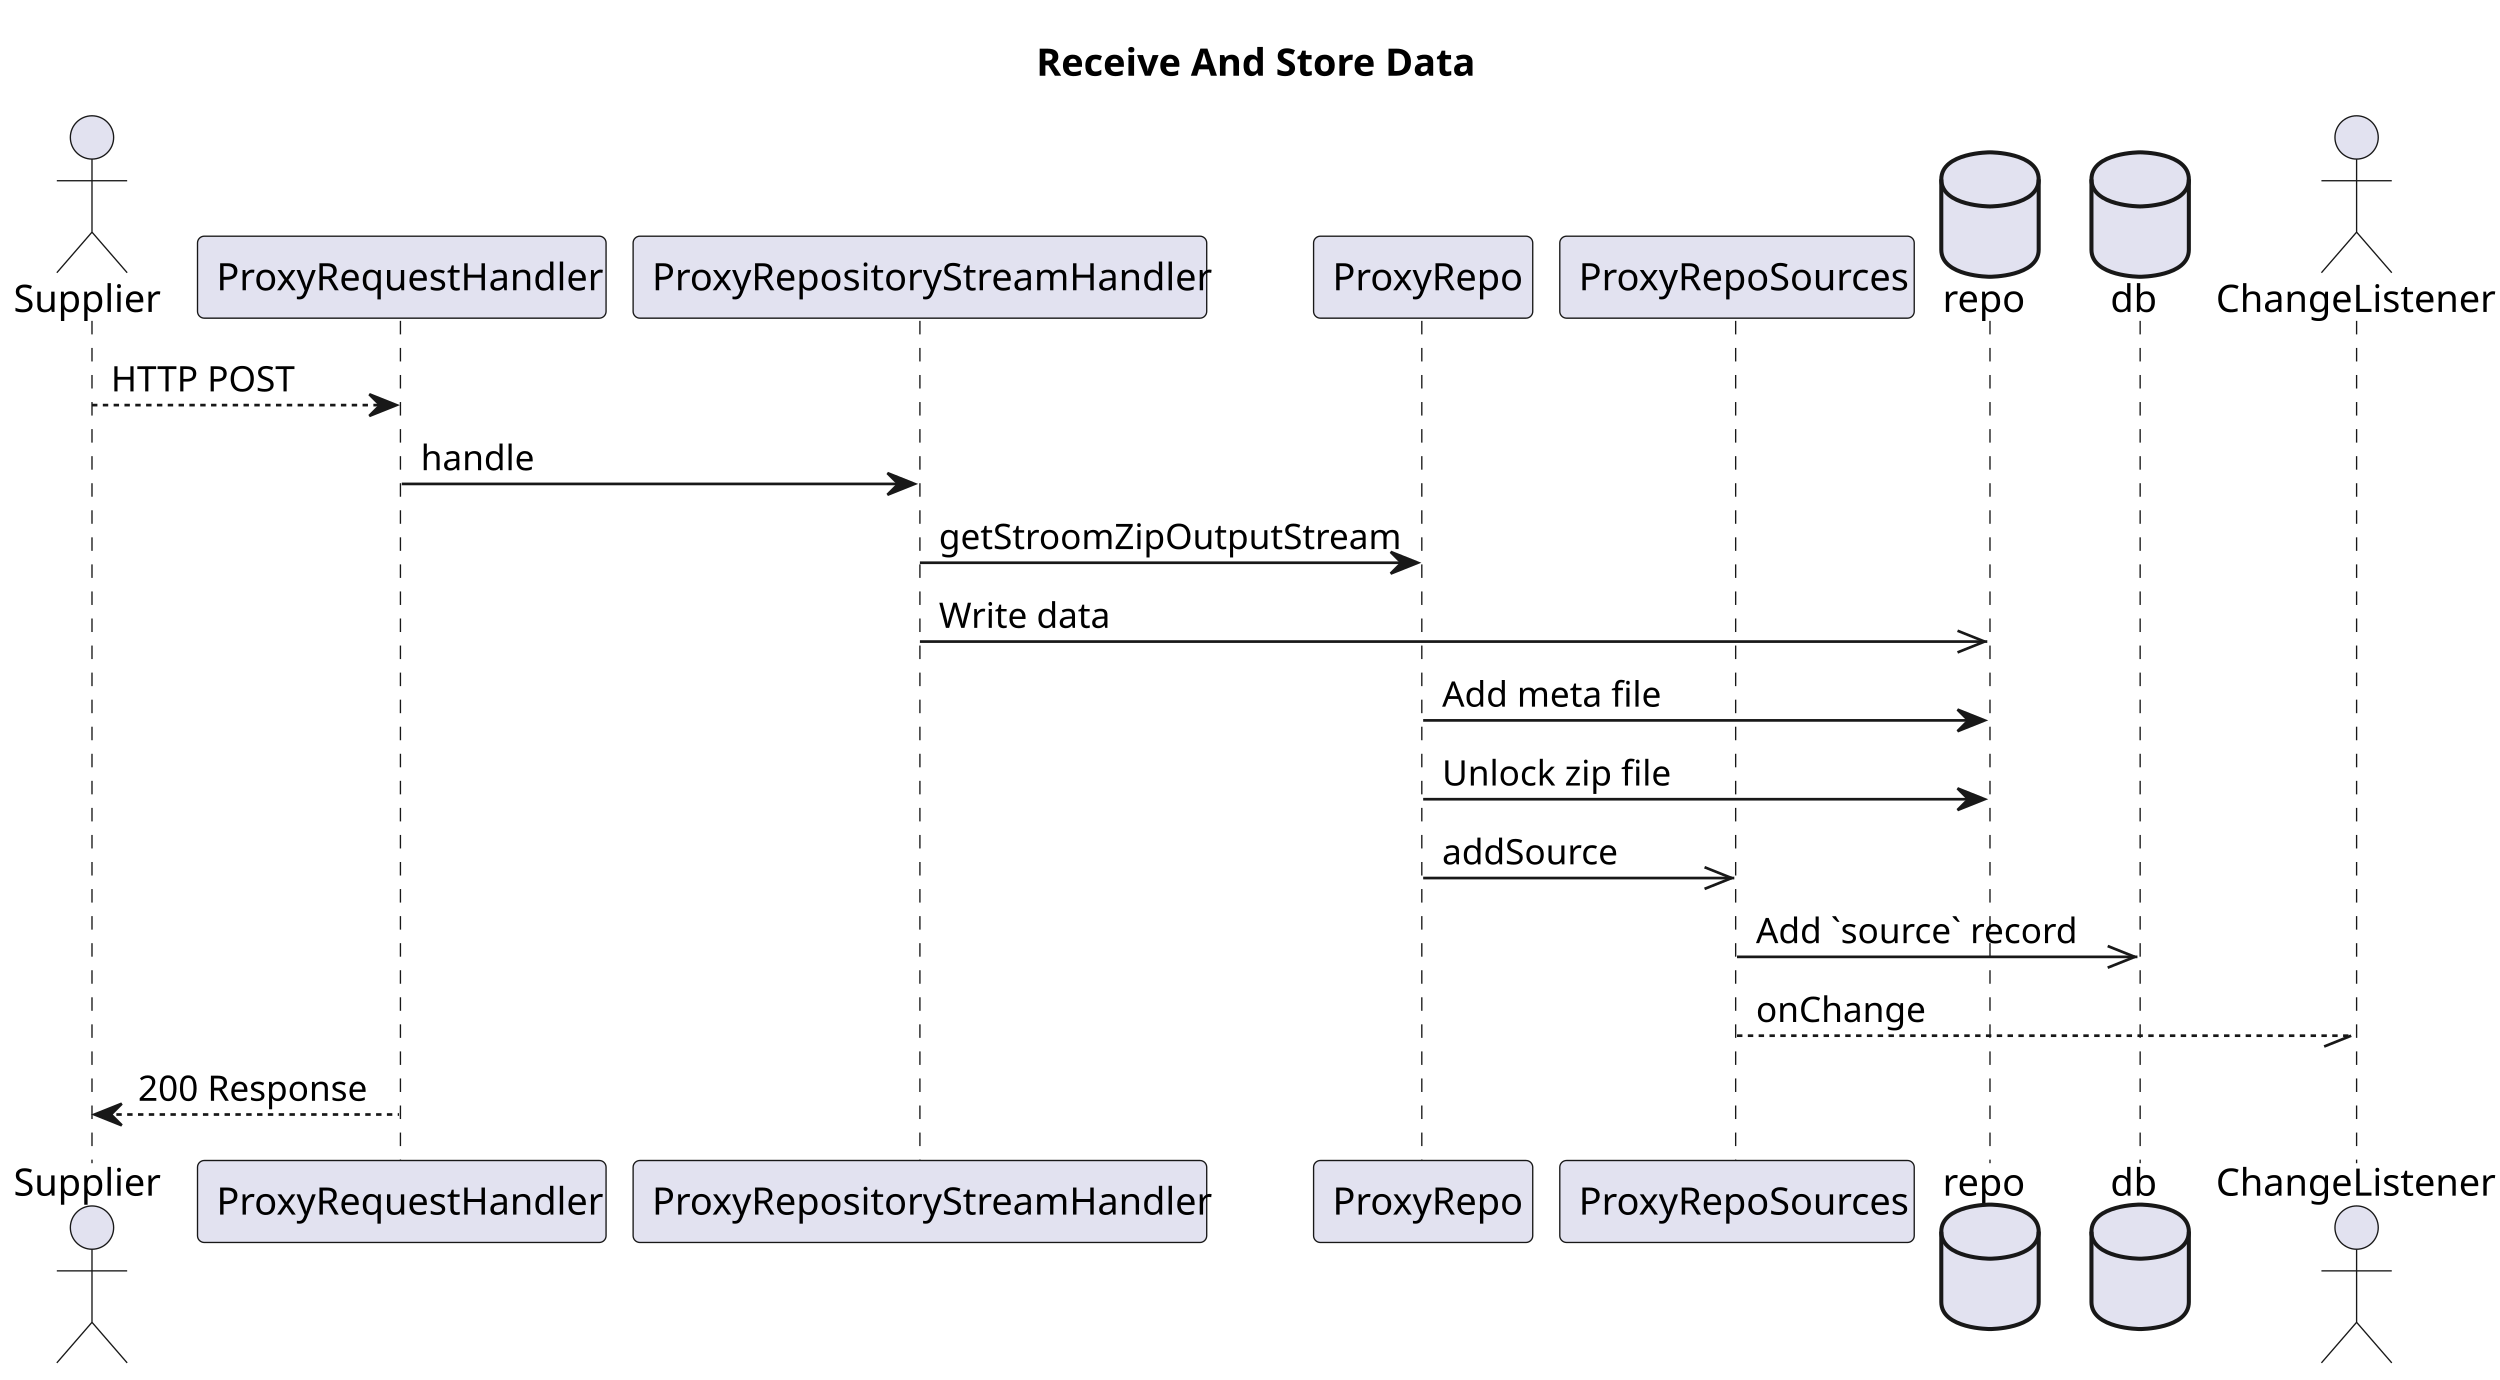
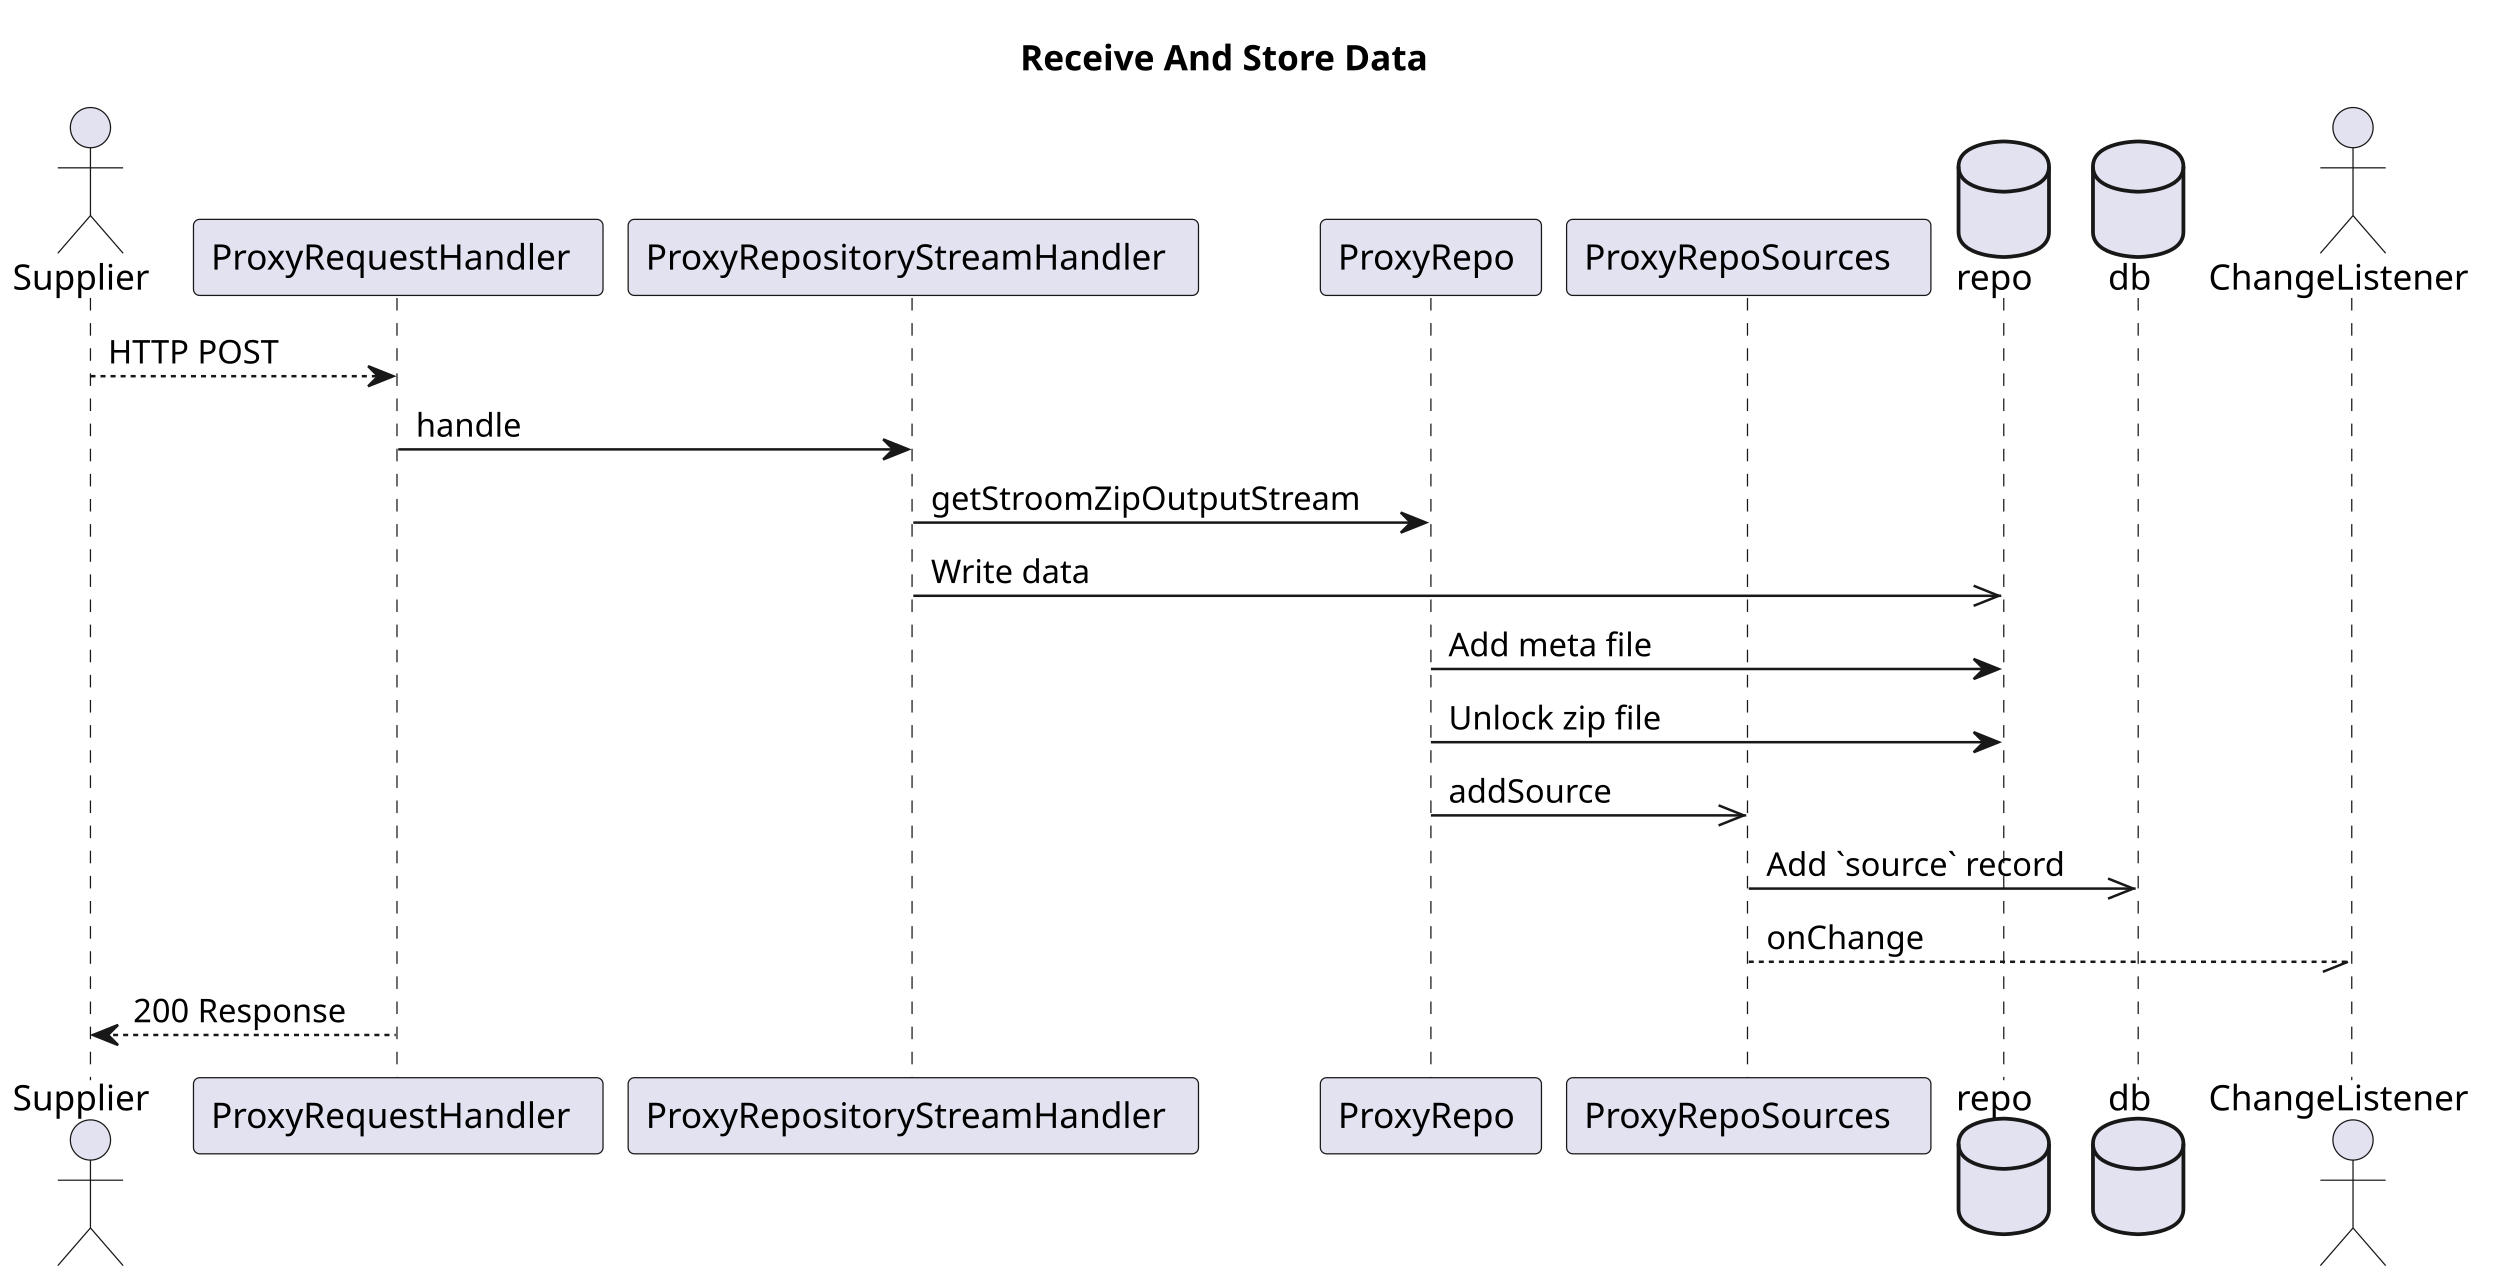
- <svg xmlns="http://www.w3.org/2000/svg" contentStyleType="text/css" height="510px" preserveAspectRatio="none" style="width:924px;height:510px;background:#FFFFFF;" version="1.1" viewBox="0 0 924 510" width="924px" zoomAndPan="magnify">
+ <svg xmlns="http://www.w3.org/2000/svg" contentStyleType="text/css" height="510px" preserveAspectRatio="none" style="width:995px;height:510px;background:#FFFFFF;" version="1.1" viewBox="0 0 995 510" width="995px" zoomAndPan="magnify">
  <defs />
  <g>
-     <text fill="#000000" font-family="sans-serif" font-size="14" font-weight="bold" lengthAdjust="spacing" textLength="161" x="383" y="27.995">Receive And Store Data</text>
-     <line style="stroke:#181818;stroke-width:0.5;stroke-dasharray:5.0,5.0;" x1="34" x2="34" y1="118.594" y2="429.922" />
-     <line style="stroke:#181818;stroke-width:0.5;stroke-dasharray:5.0,5.0;" x1="148" x2="148" y1="118.594" y2="429.922" />
-     <line style="stroke:#181818;stroke-width:0.5;stroke-dasharray:5.0,5.0;" x1="340" x2="340" y1="118.594" y2="429.922" />
-     <line style="stroke:#181818;stroke-width:0.5;stroke-dasharray:5.0,5.0;" x1="525.5" x2="525.5" y1="118.594" y2="429.922" />
-     <line style="stroke:#181818;stroke-width:0.5;stroke-dasharray:5.0,5.0;" x1="641.5" x2="641.5" y1="118.594" y2="429.922" />
-     <line style="stroke:#181818;stroke-width:0.5;stroke-dasharray:5.0,5.0;" x1="735.5" x2="735.5" y1="118.594" y2="429.922" />
-     <line style="stroke:#181818;stroke-width:0.5;stroke-dasharray:5.0,5.0;" x1="791" x2="791" y1="118.594" y2="429.922" />
-     <line style="stroke:#181818;stroke-width:0.5;stroke-dasharray:5.0,5.0;" x1="871" x2="871" y1="118.594" y2="429.922" />
-     <text fill="#000000" font-family="sans-serif" font-size="14" lengthAdjust="spacing" textLength="52" x="5" y="115.292">Supplier</text>
-     <ellipse cx="34" cy="50.797" fill="#E2E2F0" rx="8" ry="8" style="stroke:#181818;stroke-width:0.5;" />
-     <path d="M34,58.797 L34,85.797 M21,66.797 L47,66.797 M34,85.797 L21,100.797 M34,85.797 L47,100.797 " fill="none" style="stroke:#181818;stroke-width:0.5;" />
-     <text fill="#000000" font-family="sans-serif" font-size="14" lengthAdjust="spacing" textLength="52" x="5" y="441.917">Supplier</text>
-     <ellipse cx="34" cy="453.719" fill="#E2E2F0" rx="8" ry="8" style="stroke:#181818;stroke-width:0.5;" />
-     <path d="M34,461.719 L34,488.719 M21,469.719 L47,469.719 M34,488.719 L21,503.719 M34,488.719 L47,503.719 " fill="none" style="stroke:#181818;stroke-width:0.5;" />
-     <rect fill="#E2E2F0" height="30.297" rx="2.5" ry="2.5" style="stroke:#181818;stroke-width:0.5;" width="151" x="73" y="87.297" />
-     <text fill="#000000" font-family="sans-serif" font-size="14" lengthAdjust="spacing" textLength="137" x="80" y="107.292">ProxyRequestHandler</text>
-     <rect fill="#E2E2F0" height="30.297" rx="2.5" ry="2.5" style="stroke:#181818;stroke-width:0.5;" width="151" x="73" y="428.922" />
-     <text fill="#000000" font-family="sans-serif" font-size="14" lengthAdjust="spacing" textLength="137" x="80" y="448.917">ProxyRequestHandler</text>
-     <rect fill="#E2E2F0" height="30.297" rx="2.5" ry="2.5" style="stroke:#181818;stroke-width:0.5;" width="212" x="234" y="87.297" />
-     <text fill="#000000" font-family="sans-serif" font-size="14" lengthAdjust="spacing" textLength="198" x="241" y="107.292">ProxyRepositoryStreamHandler</text>
-     <rect fill="#E2E2F0" height="30.297" rx="2.5" ry="2.5" style="stroke:#181818;stroke-width:0.5;" width="212" x="234" y="428.922" />
-     <text fill="#000000" font-family="sans-serif" font-size="14" lengthAdjust="spacing" textLength="198" x="241" y="448.917">ProxyRepositoryStreamHandler</text>
-     <rect fill="#E2E2F0" height="30.297" rx="2.5" ry="2.5" style="stroke:#181818;stroke-width:0.5;" width="81" x="485.5" y="87.297" />
-     <text fill="#000000" font-family="sans-serif" font-size="14" lengthAdjust="spacing" textLength="67" x="492.5" y="107.292">ProxyRepo</text>
-     <rect fill="#E2E2F0" height="30.297" rx="2.5" ry="2.5" style="stroke:#181818;stroke-width:0.5;" width="81" x="485.5" y="428.922" />
-     <text fill="#000000" font-family="sans-serif" font-size="14" lengthAdjust="spacing" textLength="67" x="492.5" y="448.917">ProxyRepo</text>
-     <rect fill="#E2E2F0" height="30.297" rx="2.5" ry="2.5" style="stroke:#181818;stroke-width:0.5;" width="131" x="576.5" y="87.297" />
-     <text fill="#000000" font-family="sans-serif" font-size="14" lengthAdjust="spacing" textLength="117" x="583.5" y="107.292">ProxyRepoSources</text>
-     <rect fill="#E2E2F0" height="30.297" rx="2.5" ry="2.5" style="stroke:#181818;stroke-width:0.5;" width="131" x="576.5" y="428.922" />
-     <text fill="#000000" font-family="sans-serif" font-size="14" lengthAdjust="spacing" textLength="117" x="583.5" y="448.917">ProxyRepoSources</text>
-     <text fill="#000000" font-family="sans-serif" font-size="14" lengthAdjust="spacing" textLength="29" x="718" y="115.292">repo</text>
-     <path d="M717.5,66.297 C717.5,56.297 735.5,56.297 735.5,56.297 C735.5,56.297 753.5,56.297 753.5,66.297 L753.5,92.297 C753.5,102.297 735.5,102.297 735.5,102.297 C735.5,102.297 717.5,102.297 717.5,92.297 L717.5,66.297 " fill="#E2E2F0" style="stroke:#181818;stroke-width:1.5;" />
-     <path d="M717.5,66.297 C717.5,76.297 735.5,76.297 735.5,76.297 C735.5,76.297 753.5,76.297 753.5,66.297 " fill="none" style="stroke:#181818;stroke-width:1.5;" />
-     <text fill="#000000" font-family="sans-serif" font-size="14" lengthAdjust="spacing" textLength="29" x="718" y="441.917">repo</text>
-     <path d="M717.5,455.219 C717.5,445.219 735.5,445.219 735.5,445.219 C735.5,445.219 753.5,445.219 753.5,455.219 L753.5,481.219 C753.5,491.219 735.5,491.219 735.5,491.219 C735.5,491.219 717.5,491.219 717.5,481.219 L717.5,455.219 " fill="#E2E2F0" style="stroke:#181818;stroke-width:1.5;" />
-     <path d="M717.5,455.219 C717.5,465.219 735.5,465.219 735.5,465.219 C735.5,465.219 753.5,465.219 753.5,455.219 " fill="none" style="stroke:#181818;stroke-width:1.5;" />
-     <text fill="#000000" font-family="sans-serif" font-size="14" lengthAdjust="spacing" textLength="16" x="780" y="115.292">db</text>
-     <path d="M773,66.297 C773,56.297 791,56.297 791,56.297 C791,56.297 809,56.297 809,66.297 L809,92.297 C809,102.297 791,102.297 791,102.297 C791,102.297 773,102.297 773,92.297 L773,66.297 " fill="#E2E2F0" style="stroke:#181818;stroke-width:1.5;" />
-     <path d="M773,66.297 C773,76.297 791,76.297 791,76.297 C791,76.297 809,76.297 809,66.297 " fill="none" style="stroke:#181818;stroke-width:1.5;" />
-     <text fill="#000000" font-family="sans-serif" font-size="14" lengthAdjust="spacing" textLength="16" x="780" y="441.917">db</text>
-     <path d="M773,455.219 C773,445.219 791,445.219 791,445.219 C791,445.219 809,445.219 809,455.219 L809,481.219 C809,491.219 791,491.219 791,491.219 C791,491.219 773,491.219 773,481.219 L773,455.219 " fill="#E2E2F0" style="stroke:#181818;stroke-width:1.5;" />
-     <path d="M773,455.219 C773,465.219 791,465.219 791,465.219 C791,465.219 809,465.219 809,455.219 " fill="none" style="stroke:#181818;stroke-width:1.5;" />
-     <text fill="#000000" font-family="sans-serif" font-size="14" lengthAdjust="spacing" textLength="98" x="819" y="115.292">ChangeListener</text>
-     <ellipse cx="871" cy="50.797" fill="#E2E2F0" rx="8" ry="8" style="stroke:#181818;stroke-width:0.5;" />
-     <path d="M871,58.797 L871,85.797 M858,66.797 L884,66.797 M871,85.797 L858,100.797 M871,85.797 L884,100.797 " fill="none" style="stroke:#181818;stroke-width:0.5;" />
-     <text fill="#000000" font-family="sans-serif" font-size="14" lengthAdjust="spacing" textLength="98" x="819" y="441.917">ChangeListener</text>
-     <ellipse cx="871" cy="453.719" fill="#E2E2F0" rx="8" ry="8" style="stroke:#181818;stroke-width:0.5;" />
-     <path d="M871,461.719 L871,488.719 M858,469.719 L884,469.719 M871,488.719 L858,503.719 M871,488.719 L884,503.719 " fill="none" style="stroke:#181818;stroke-width:0.5;" />
-     <polygon fill="#181818" points="136.5,145.727,146.5,149.727,136.5,153.727,140.5,149.727" style="stroke:#181818;stroke-width:1.0;" />
-     <line style="stroke:#181818;stroke-width:1.0;stroke-dasharray:2.0,2.0;" x1="34" x2="142.5" y1="149.727" y2="149.727" />
-     <text fill="#000000" font-family="sans-serif" font-size="13" lengthAdjust="spacing" textLength="64" x="41" y="144.661">HTTP POST</text>
-     <polygon fill="#181818" points="328,174.859,338,178.859,328,182.859,332,178.859" style="stroke:#181818;stroke-width:1.0;" />
-     <line style="stroke:#181818;stroke-width:1.0;" x1="148.5" x2="334" y1="178.859" y2="178.859" />
-     <text fill="#000000" font-family="sans-serif" font-size="13" lengthAdjust="spacing" textLength="41" x="155.5" y="173.793">handle</text>
-     <polygon fill="#181818" points="514,203.992,524,207.992,514,211.992,518,207.992" style="stroke:#181818;stroke-width:1.0;" />
-     <line style="stroke:#181818;stroke-width:1.0;" x1="340" x2="520" y1="207.992" y2="207.992" />
-     <text fill="#000000" font-family="sans-serif" font-size="13" lengthAdjust="spacing" textLength="162" x="347" y="202.926">getStroomZipOutputStream</text>
-     <line style="stroke:#181818;stroke-width:1.0;" x1="733.5" x2="723.5" y1="237.125" y2="233.125" />
-     <line style="stroke:#181818;stroke-width:1.0;" x1="733.5" x2="723.5" y1="237.125" y2="241.125" />
-     <line style="stroke:#181818;stroke-width:1.0;" x1="340" x2="734.5" y1="237.125" y2="237.125" />
-     <text fill="#000000" font-family="sans-serif" font-size="13" lengthAdjust="spacing" textLength="59" x="347" y="232.059">Write data</text>
-     <polygon fill="#181818" points="723.5,262.258,733.5,266.258,723.5,270.258,727.5,266.258" style="stroke:#181818;stroke-width:1.0;" />
-     <line style="stroke:#181818;stroke-width:1.0;" x1="526" x2="729.5" y1="266.258" y2="266.258" />
-     <text fill="#000000" font-family="sans-serif" font-size="13" lengthAdjust="spacing" textLength="76" x="533" y="261.192">Add meta file</text>
-     <polygon fill="#181818" points="723.5,291.391,733.5,295.391,723.5,299.391,727.5,295.391" style="stroke:#181818;stroke-width:1.0;" />
-     <line style="stroke:#181818;stroke-width:1.0;" x1="526" x2="729.5" y1="295.391" y2="295.391" />
-     <text fill="#000000" font-family="sans-serif" font-size="13" lengthAdjust="spacing" textLength="80" x="533" y="290.325">Unlock zip file</text>
-     <line style="stroke:#181818;stroke-width:1.0;" x1="640" x2="630" y1="324.523" y2="320.523" />
-     <line style="stroke:#181818;stroke-width:1.0;" x1="640" x2="630" y1="324.523" y2="328.523" />
-     <line style="stroke:#181818;stroke-width:1.0;" x1="526" x2="641" y1="324.523" y2="324.523" />
-     <text fill="#000000" font-family="sans-serif" font-size="13" lengthAdjust="spacing" textLength="64" x="533" y="319.457">addSource</text>
-     <line style="stroke:#181818;stroke-width:1.0;" x1="789" x2="779" y1="353.656" y2="349.656" />
-     <line style="stroke:#181818;stroke-width:1.0;" x1="789" x2="779" y1="353.656" y2="357.656" />
-     <line style="stroke:#181818;stroke-width:1.0;" x1="642" x2="790" y1="353.656" y2="353.656" />
-     <text fill="#000000" font-family="sans-serif" font-size="13" lengthAdjust="spacing" textLength="125" x="649" y="348.59">Add `source` record</text>
-     <line style="stroke:#181818;stroke-width:1.0;" x1="869" x2="859" y1="382.789" y2="386.789" />
-     <line style="stroke:#181818;stroke-width:1.0;stroke-dasharray:2.0,2.0;" x1="642" x2="870" y1="382.789" y2="382.789" />
-     <text fill="#000000" font-family="sans-serif" font-size="13" lengthAdjust="spacing" textLength="61" x="649" y="377.723">onChange</text>
-     <polygon fill="#181818" points="45,407.922,35,411.922,45,415.922,41,411.922" style="stroke:#181818;stroke-width:1.0;" />
-     <line style="stroke:#181818;stroke-width:1.0;stroke-dasharray:2.0,2.0;" x1="39" x2="147.5" y1="411.922" y2="411.922" />
-     <text fill="#000000" font-family="sans-serif" font-size="13" lengthAdjust="spacing" textLength="82" x="51" y="406.856">200 Response</text>
+     <text fill="#000000" font-family="sans-serif" font-size="14" font-weight="bold" lengthAdjust="spacing" textLength="186" x="406" y="27.995">Receive And Store Data</text>
+     <line style="stroke:#181818;stroke-width:0.5;stroke-dasharray:5.0,5.0;" x1="36" x2="36" y1="118.594" y2="429.922" />
+     <line style="stroke:#181818;stroke-width:0.5;stroke-dasharray:5.0,5.0;" x1="158" x2="158" y1="118.594" y2="429.922" />
+     <line style="stroke:#181818;stroke-width:0.5;stroke-dasharray:5.0,5.0;" x1="363" x2="363" y1="118.594" y2="429.922" />
+     <line style="stroke:#181818;stroke-width:0.5;stroke-dasharray:5.0,5.0;" x1="569.5" x2="569.5" y1="118.594" y2="429.922" />
+     <line style="stroke:#181818;stroke-width:0.5;stroke-dasharray:5.0,5.0;" x1="695.5" x2="695.5" y1="118.594" y2="429.922" />
+     <line style="stroke:#181818;stroke-width:0.5;stroke-dasharray:5.0,5.0;" x1="797.5" x2="797.5" y1="118.594" y2="429.922" />
+     <line style="stroke:#181818;stroke-width:0.5;stroke-dasharray:5.0,5.0;" x1="851" x2="851" y1="118.594" y2="429.922" />
+     <line style="stroke:#181818;stroke-width:0.5;stroke-dasharray:5.0,5.0;" x1="936" x2="936" y1="118.594" y2="429.922" />
+     <text fill="#000000" font-family="sans-serif" font-size="14" lengthAdjust="spacing" textLength="56" x="5" y="115.292">Supplier</text>
+     <ellipse cx="36" cy="50.797" fill="#E2E2F0" rx="8" ry="8" style="stroke:#181818;stroke-width:0.5;" />
+     <path d="M36,58.797 L36,85.797 M23,66.797 L49,66.797 M36,85.797 L23,100.797 M36,85.797 L49,100.797 " fill="none" style="stroke:#181818;stroke-width:0.5;" />
+     <text fill="#000000" font-family="sans-serif" font-size="14" lengthAdjust="spacing" textLength="56" x="5" y="441.917">Supplier</text>
+     <ellipse cx="36" cy="453.719" fill="#E2E2F0" rx="8" ry="8" style="stroke:#181818;stroke-width:0.5;" />
+     <path d="M36,461.719 L36,488.719 M23,469.719 L49,469.719 M36,488.719 L23,503.719 M36,488.719 L49,503.719 " fill="none" style="stroke:#181818;stroke-width:0.5;" />
+     <rect fill="#E2E2F0" height="30.297" rx="2.5" ry="2.5" style="stroke:#181818;stroke-width:0.5;" width="163" x="77" y="87.297" />
+     <text fill="#000000" font-family="sans-serif" font-size="14" lengthAdjust="spacing" textLength="149" x="84" y="107.292">ProxyRequestHandler</text>
+     <rect fill="#E2E2F0" height="30.297" rx="2.5" ry="2.5" style="stroke:#181818;stroke-width:0.5;" width="163" x="77" y="428.922" />
+     <text fill="#000000" font-family="sans-serif" font-size="14" lengthAdjust="spacing" textLength="149" x="84" y="448.917">ProxyRequestHandler</text>
+     <rect fill="#E2E2F0" height="30.297" rx="2.5" ry="2.5" style="stroke:#181818;stroke-width:0.5;" width="227" x="250" y="87.297" />
+     <text fill="#000000" font-family="sans-serif" font-size="14" lengthAdjust="spacing" textLength="213" x="257" y="107.292">ProxyRepositoryStreamHandler</text>
+     <rect fill="#E2E2F0" height="30.297" rx="2.5" ry="2.5" style="stroke:#181818;stroke-width:0.5;" width="227" x="250" y="428.922" />
+     <text fill="#000000" font-family="sans-serif" font-size="14" lengthAdjust="spacing" textLength="213" x="257" y="448.917">ProxyRepositoryStreamHandler</text>
+     <rect fill="#E2E2F0" height="30.297" rx="2.5" ry="2.5" style="stroke:#181818;stroke-width:0.5;" width="88" x="525.5" y="87.297" />
+     <text fill="#000000" font-family="sans-serif" font-size="14" lengthAdjust="spacing" textLength="74" x="532.5" y="107.292">ProxyRepo</text>
+     <rect fill="#E2E2F0" height="30.297" rx="2.5" ry="2.5" style="stroke:#181818;stroke-width:0.5;" width="88" x="525.5" y="428.922" />
+     <text fill="#000000" font-family="sans-serif" font-size="14" lengthAdjust="spacing" textLength="74" x="532.5" y="448.917">ProxyRepo</text>
+     <rect fill="#E2E2F0" height="30.297" rx="2.5" ry="2.5" style="stroke:#181818;stroke-width:0.5;" width="145" x="623.5" y="87.297" />
+     <text fill="#000000" font-family="sans-serif" font-size="14" lengthAdjust="spacing" textLength="131" x="630.5" y="107.292">ProxyRepoSources</text>
+     <rect fill="#E2E2F0" height="30.297" rx="2.5" ry="2.5" style="stroke:#181818;stroke-width:0.5;" width="145" x="623.5" y="428.922" />
+     <text fill="#000000" font-family="sans-serif" font-size="14" lengthAdjust="spacing" textLength="131" x="630.5" y="448.917">ProxyRepoSources</text>
+     <text fill="#000000" font-family="sans-serif" font-size="14" lengthAdjust="spacing" textLength="32" x="778.5" y="115.292">repo</text>
+     <path d="M779.5,66.297 C779.5,56.297 797.5,56.297 797.5,56.297 C797.5,56.297 815.5,56.297 815.5,66.297 L815.5,92.297 C815.5,102.297 797.5,102.297 797.5,102.297 C797.5,102.297 779.5,102.297 779.5,92.297 L779.5,66.297 " fill="#E2E2F0" style="stroke:#181818;stroke-width:1.5;" />
+     <path d="M779.5,66.297 C779.5,76.297 797.5,76.297 797.5,76.297 C797.5,76.297 815.5,76.297 815.5,66.297 " fill="none" style="stroke:#181818;stroke-width:1.5;" />
+     <text fill="#000000" font-family="sans-serif" font-size="14" lengthAdjust="spacing" textLength="32" x="778.5" y="441.917">repo</text>
+     <path d="M779.5,455.219 C779.5,445.219 797.5,445.219 797.5,445.219 C797.5,445.219 815.5,445.219 815.5,455.219 L815.5,481.219 C815.5,491.219 797.5,491.219 797.5,491.219 C797.5,491.219 779.5,491.219 779.5,481.219 L779.5,455.219 " fill="#E2E2F0" style="stroke:#181818;stroke-width:1.5;" />
+     <path d="M779.5,455.219 C779.5,465.219 797.5,465.219 797.5,465.219 C797.5,465.219 815.5,465.219 815.5,455.219 " fill="none" style="stroke:#181818;stroke-width:1.5;" />
+     <text fill="#000000" font-family="sans-serif" font-size="14" lengthAdjust="spacing" textLength="18" x="839" y="115.292">db</text>
+     <path d="M833,66.297 C833,56.297 851,56.297 851,56.297 C851,56.297 869,56.297 869,66.297 L869,92.297 C869,102.297 851,102.297 851,102.297 C851,102.297 833,102.297 833,92.297 L833,66.297 " fill="#E2E2F0" style="stroke:#181818;stroke-width:1.5;" />
+     <path d="M833,66.297 C833,76.297 851,76.297 851,76.297 C851,76.297 869,76.297 869,66.297 " fill="none" style="stroke:#181818;stroke-width:1.5;" />
+     <text fill="#000000" font-family="sans-serif" font-size="14" lengthAdjust="spacing" textLength="18" x="839" y="441.917">db</text>
+     <path d="M833,455.219 C833,445.219 851,445.219 851,445.219 C851,445.219 869,445.219 869,455.219 L869,481.219 C869,491.219 851,491.219 851,491.219 C851,491.219 833,491.219 833,481.219 L833,455.219 " fill="#E2E2F0" style="stroke:#181818;stroke-width:1.5;" />
+     <path d="M833,455.219 C833,465.219 851,465.219 851,465.219 C851,465.219 869,465.219 869,455.219 " fill="none" style="stroke:#181818;stroke-width:1.5;" />
+     <text fill="#000000" font-family="sans-serif" font-size="14" lengthAdjust="spacing" textLength="109" x="879" y="115.292">ChangeListener</text>
+     <ellipse cx="936.5" cy="50.797" fill="#E2E2F0" rx="8" ry="8" style="stroke:#181818;stroke-width:0.5;" />
+     <path d="M936.5,58.797 L936.5,85.797 M923.5,66.797 L949.5,66.797 M936.5,85.797 L923.5,100.797 M936.5,85.797 L949.5,100.797 " fill="none" style="stroke:#181818;stroke-width:0.5;" />
+     <text fill="#000000" font-family="sans-serif" font-size="14" lengthAdjust="spacing" textLength="109" x="879" y="441.917">ChangeListener</text>
+     <ellipse cx="936.5" cy="453.719" fill="#E2E2F0" rx="8" ry="8" style="stroke:#181818;stroke-width:0.5;" />
+     <path d="M936.5,461.719 L936.5,488.719 M923.5,469.719 L949.5,469.719 M936.5,488.719 L923.5,503.719 M936.5,488.719 L949.5,503.719 " fill="none" style="stroke:#181818;stroke-width:0.5;" />
+     <polygon fill="#181818" points="146.5,145.727,156.5,149.727,146.5,153.727,150.5,149.727" style="stroke:#181818;stroke-width:1.0;" />
+     <line style="stroke:#181818;stroke-width:1.0;stroke-dasharray:2.0,2.0;" x1="36" x2="152.5" y1="149.727" y2="149.727" />
+     <text fill="#000000" font-family="sans-serif" font-size="13" lengthAdjust="spacing" textLength="70" x="43" y="144.661">HTTP POST</text>
+     <polygon fill="#181818" points="351.5,174.859,361.5,178.859,351.5,182.859,355.5,178.859" style="stroke:#181818;stroke-width:1.0;" />
+     <line style="stroke:#181818;stroke-width:1.0;" x1="158.5" x2="357.5" y1="178.859" y2="178.859" />
+     <text fill="#000000" font-family="sans-serif" font-size="13" lengthAdjust="spacing" textLength="43" x="165.5" y="173.793">handle</text>
+     <polygon fill="#181818" points="557.5,203.992,567.5,207.992,557.5,211.992,561.5,207.992" style="stroke:#181818;stroke-width:1.0;" />
+     <line style="stroke:#181818;stroke-width:1.0;" x1="363.5" x2="563.5" y1="207.992" y2="207.992" />
+     <text fill="#000000" font-family="sans-serif" font-size="13" lengthAdjust="spacing" textLength="182" x="370.5" y="202.926">getStroomZipOutputStream</text>
+     <line style="stroke:#181818;stroke-width:1.0;" x1="795.5" x2="785.5" y1="237.125" y2="233.125" />
+     <line style="stroke:#181818;stroke-width:1.0;" x1="795.5" x2="785.5" y1="237.125" y2="241.125" />
+     <line style="stroke:#181818;stroke-width:1.0;" x1="363.5" x2="796.5" y1="237.125" y2="237.125" />
+     <text fill="#000000" font-family="sans-serif" font-size="13" lengthAdjust="spacing" textLength="65" x="370.5" y="232.059">Write data</text>
+     <polygon fill="#181818" points="785.5,262.258,795.5,266.258,785.5,270.258,789.5,266.258" style="stroke:#181818;stroke-width:1.0;" />
+     <line style="stroke:#181818;stroke-width:1.0;" x1="569.5" x2="791.5" y1="266.258" y2="266.258" />
+     <text fill="#000000" font-family="sans-serif" font-size="13" lengthAdjust="spacing" textLength="85" x="576.5" y="261.192">Add meta file</text>
+     <polygon fill="#181818" points="785.5,291.391,795.5,295.391,785.5,299.391,789.5,295.391" style="stroke:#181818;stroke-width:1.0;" />
+     <line style="stroke:#181818;stroke-width:1.0;" x1="569.5" x2="791.5" y1="295.391" y2="295.391" />
+     <text fill="#000000" font-family="sans-serif" font-size="13" lengthAdjust="spacing" textLength="87" x="576.5" y="290.325">Unlock zip file</text>
+     <line style="stroke:#181818;stroke-width:1.0;" x1="694" x2="684" y1="324.523" y2="320.523" />
+     <line style="stroke:#181818;stroke-width:1.0;" x1="694" x2="684" y1="324.523" y2="328.523" />
+     <line style="stroke:#181818;stroke-width:1.0;" x1="569.5" x2="695" y1="324.523" y2="324.523" />
+     <text fill="#000000" font-family="sans-serif" font-size="13" lengthAdjust="spacing" textLength="69" x="576.5" y="319.457">addSource</text>
+     <line style="stroke:#181818;stroke-width:1.0;" x1="849" x2="839" y1="353.656" y2="349.656" />
+     <line style="stroke:#181818;stroke-width:1.0;" x1="849" x2="839" y1="353.656" y2="357.656" />
+     <line style="stroke:#181818;stroke-width:1.0;" x1="696" x2="850" y1="353.656" y2="353.656" />
+     <text fill="#000000" font-family="sans-serif" font-size="13" lengthAdjust="spacing" textLength="131" x="703" y="348.59">Add `source` record</text>
+     <line style="stroke:#181818;stroke-width:1.0;" x1="934.5" x2="924.5" y1="382.789" y2="386.789" />
+     <line style="stroke:#181818;stroke-width:1.0;stroke-dasharray:2.0,2.0;" x1="696" x2="935.5" y1="382.789" y2="382.789" />
+     <text fill="#000000" font-family="sans-serif" font-size="13" lengthAdjust="spacing" textLength="65" x="703" y="377.723">onChange</text>
+     <polygon fill="#181818" points="47,407.922,37,411.922,47,415.922,43,411.922" style="stroke:#181818;stroke-width:1.0;" />
+     <line style="stroke:#181818;stroke-width:1.0;stroke-dasharray:2.0,2.0;" x1="41" x2="157.5" y1="411.922" y2="411.922" />
+     <text fill="#000000" font-family="sans-serif" font-size="13" lengthAdjust="spacing" textLength="90" x="53" y="406.856">200 Response</text>
  </g>
</svg>
